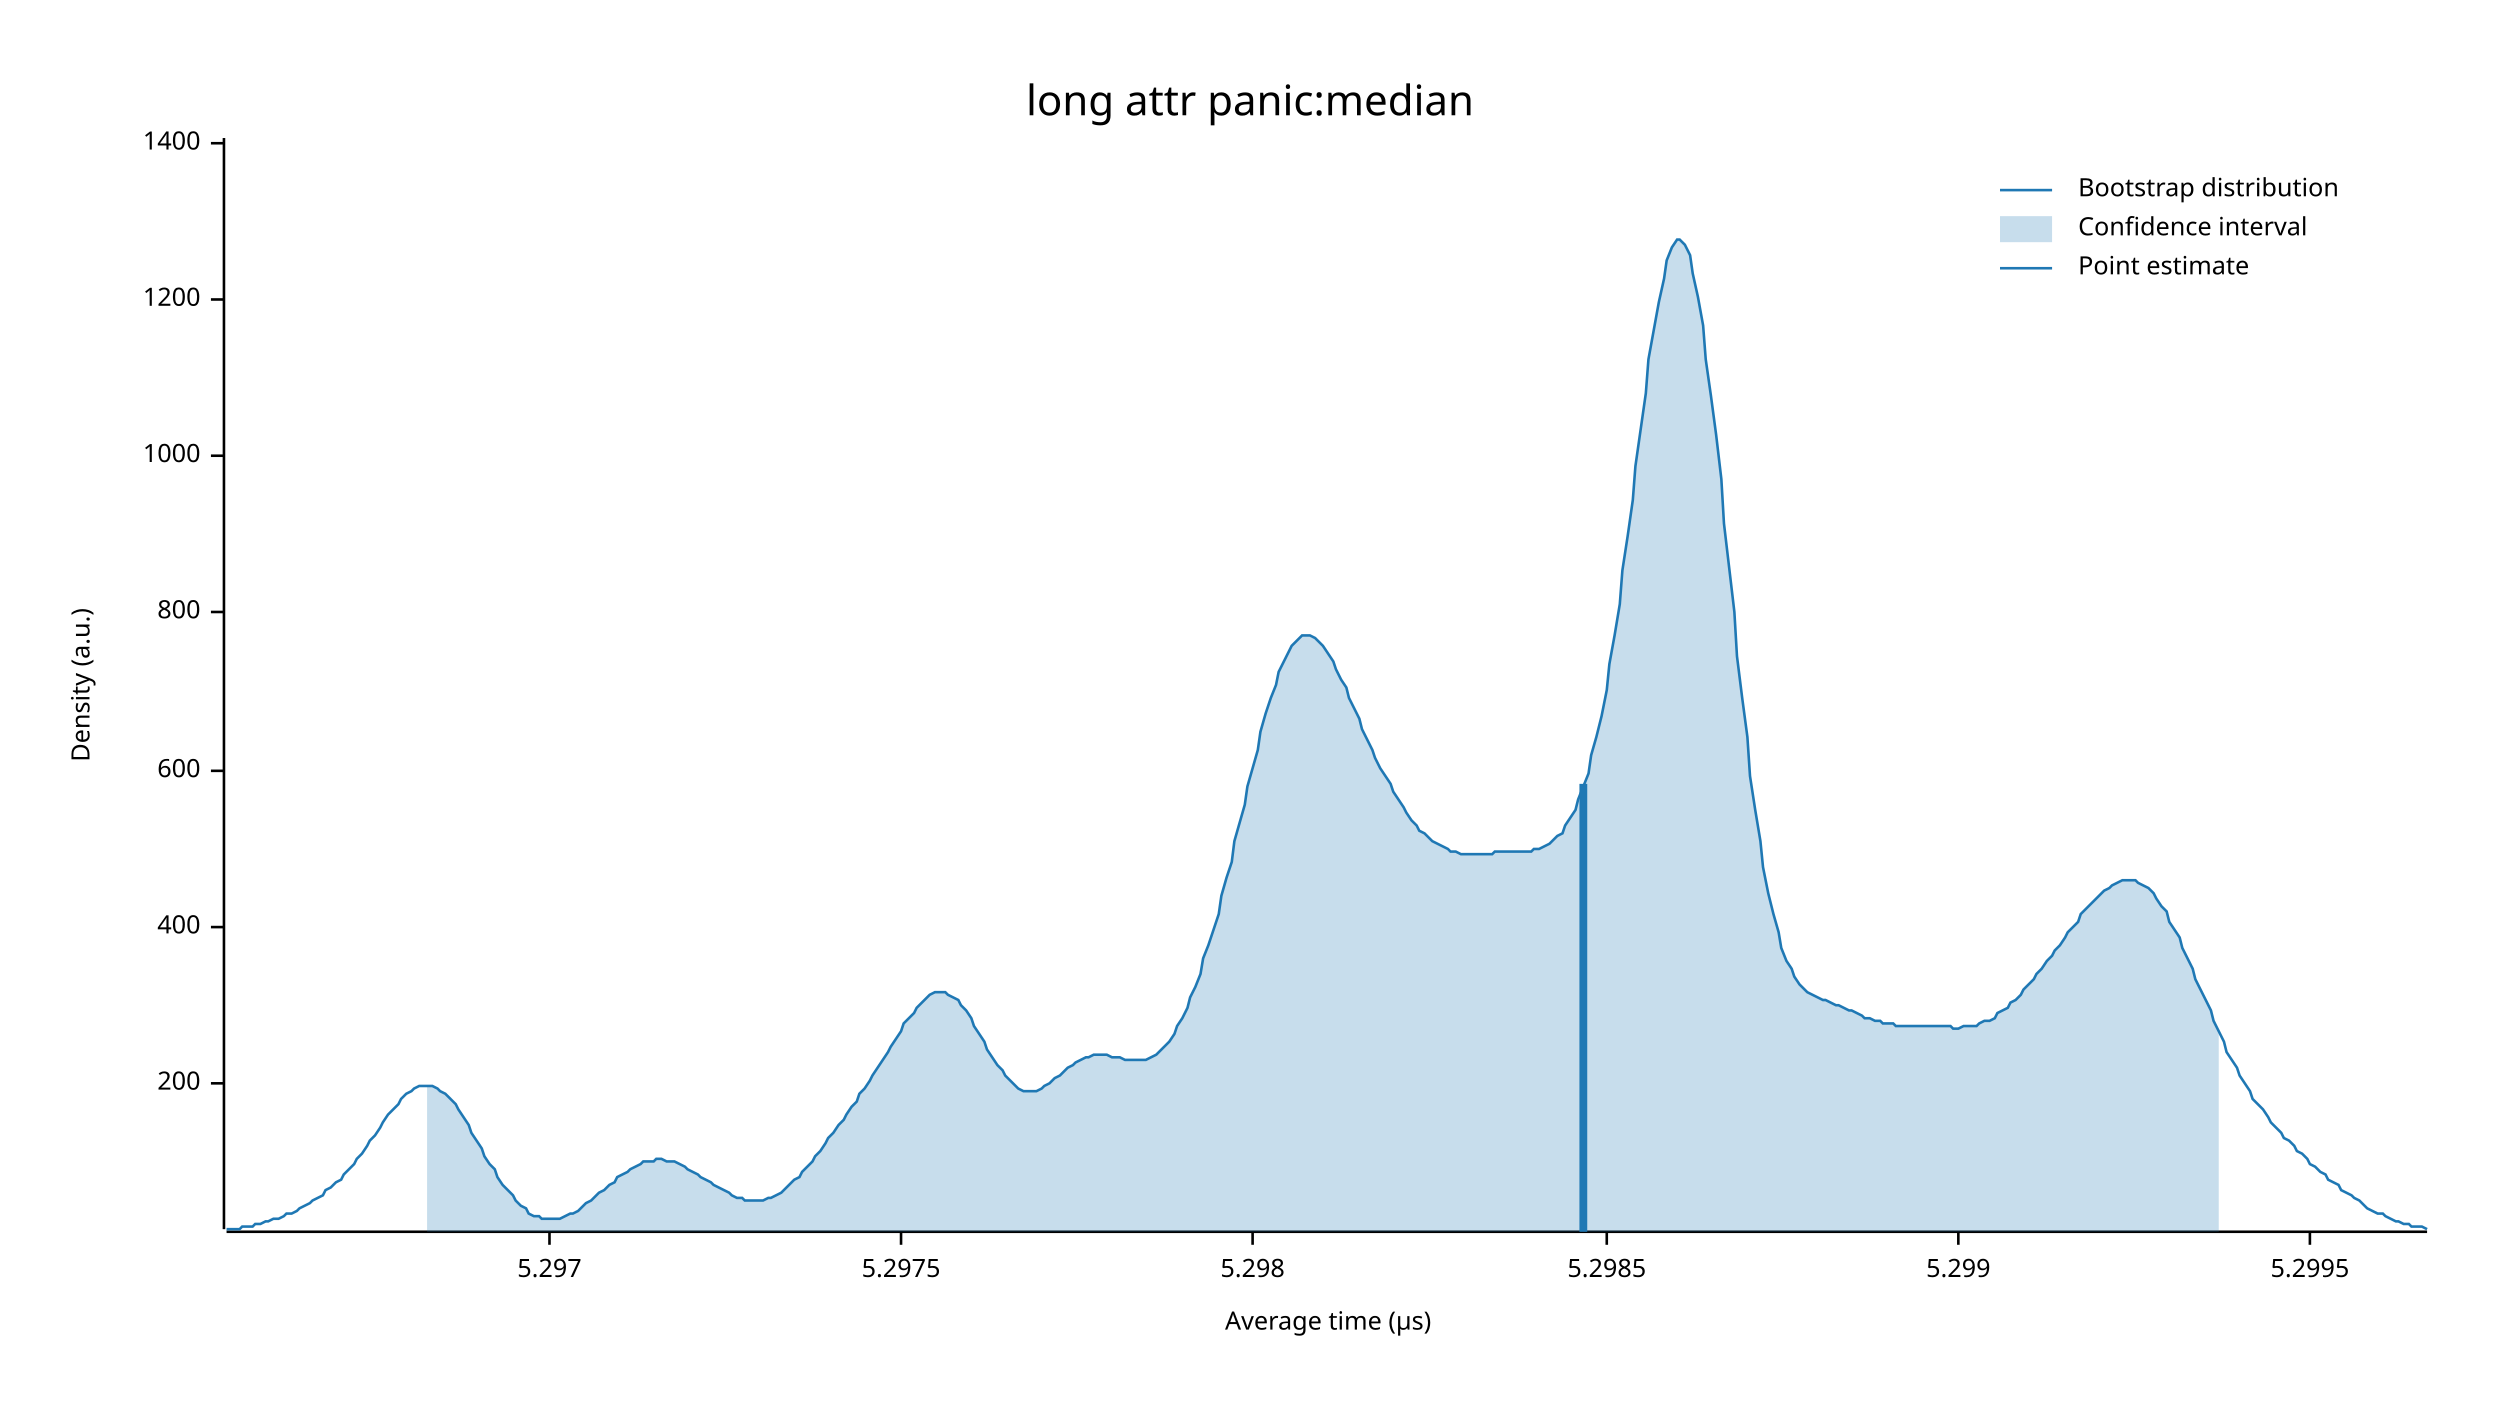
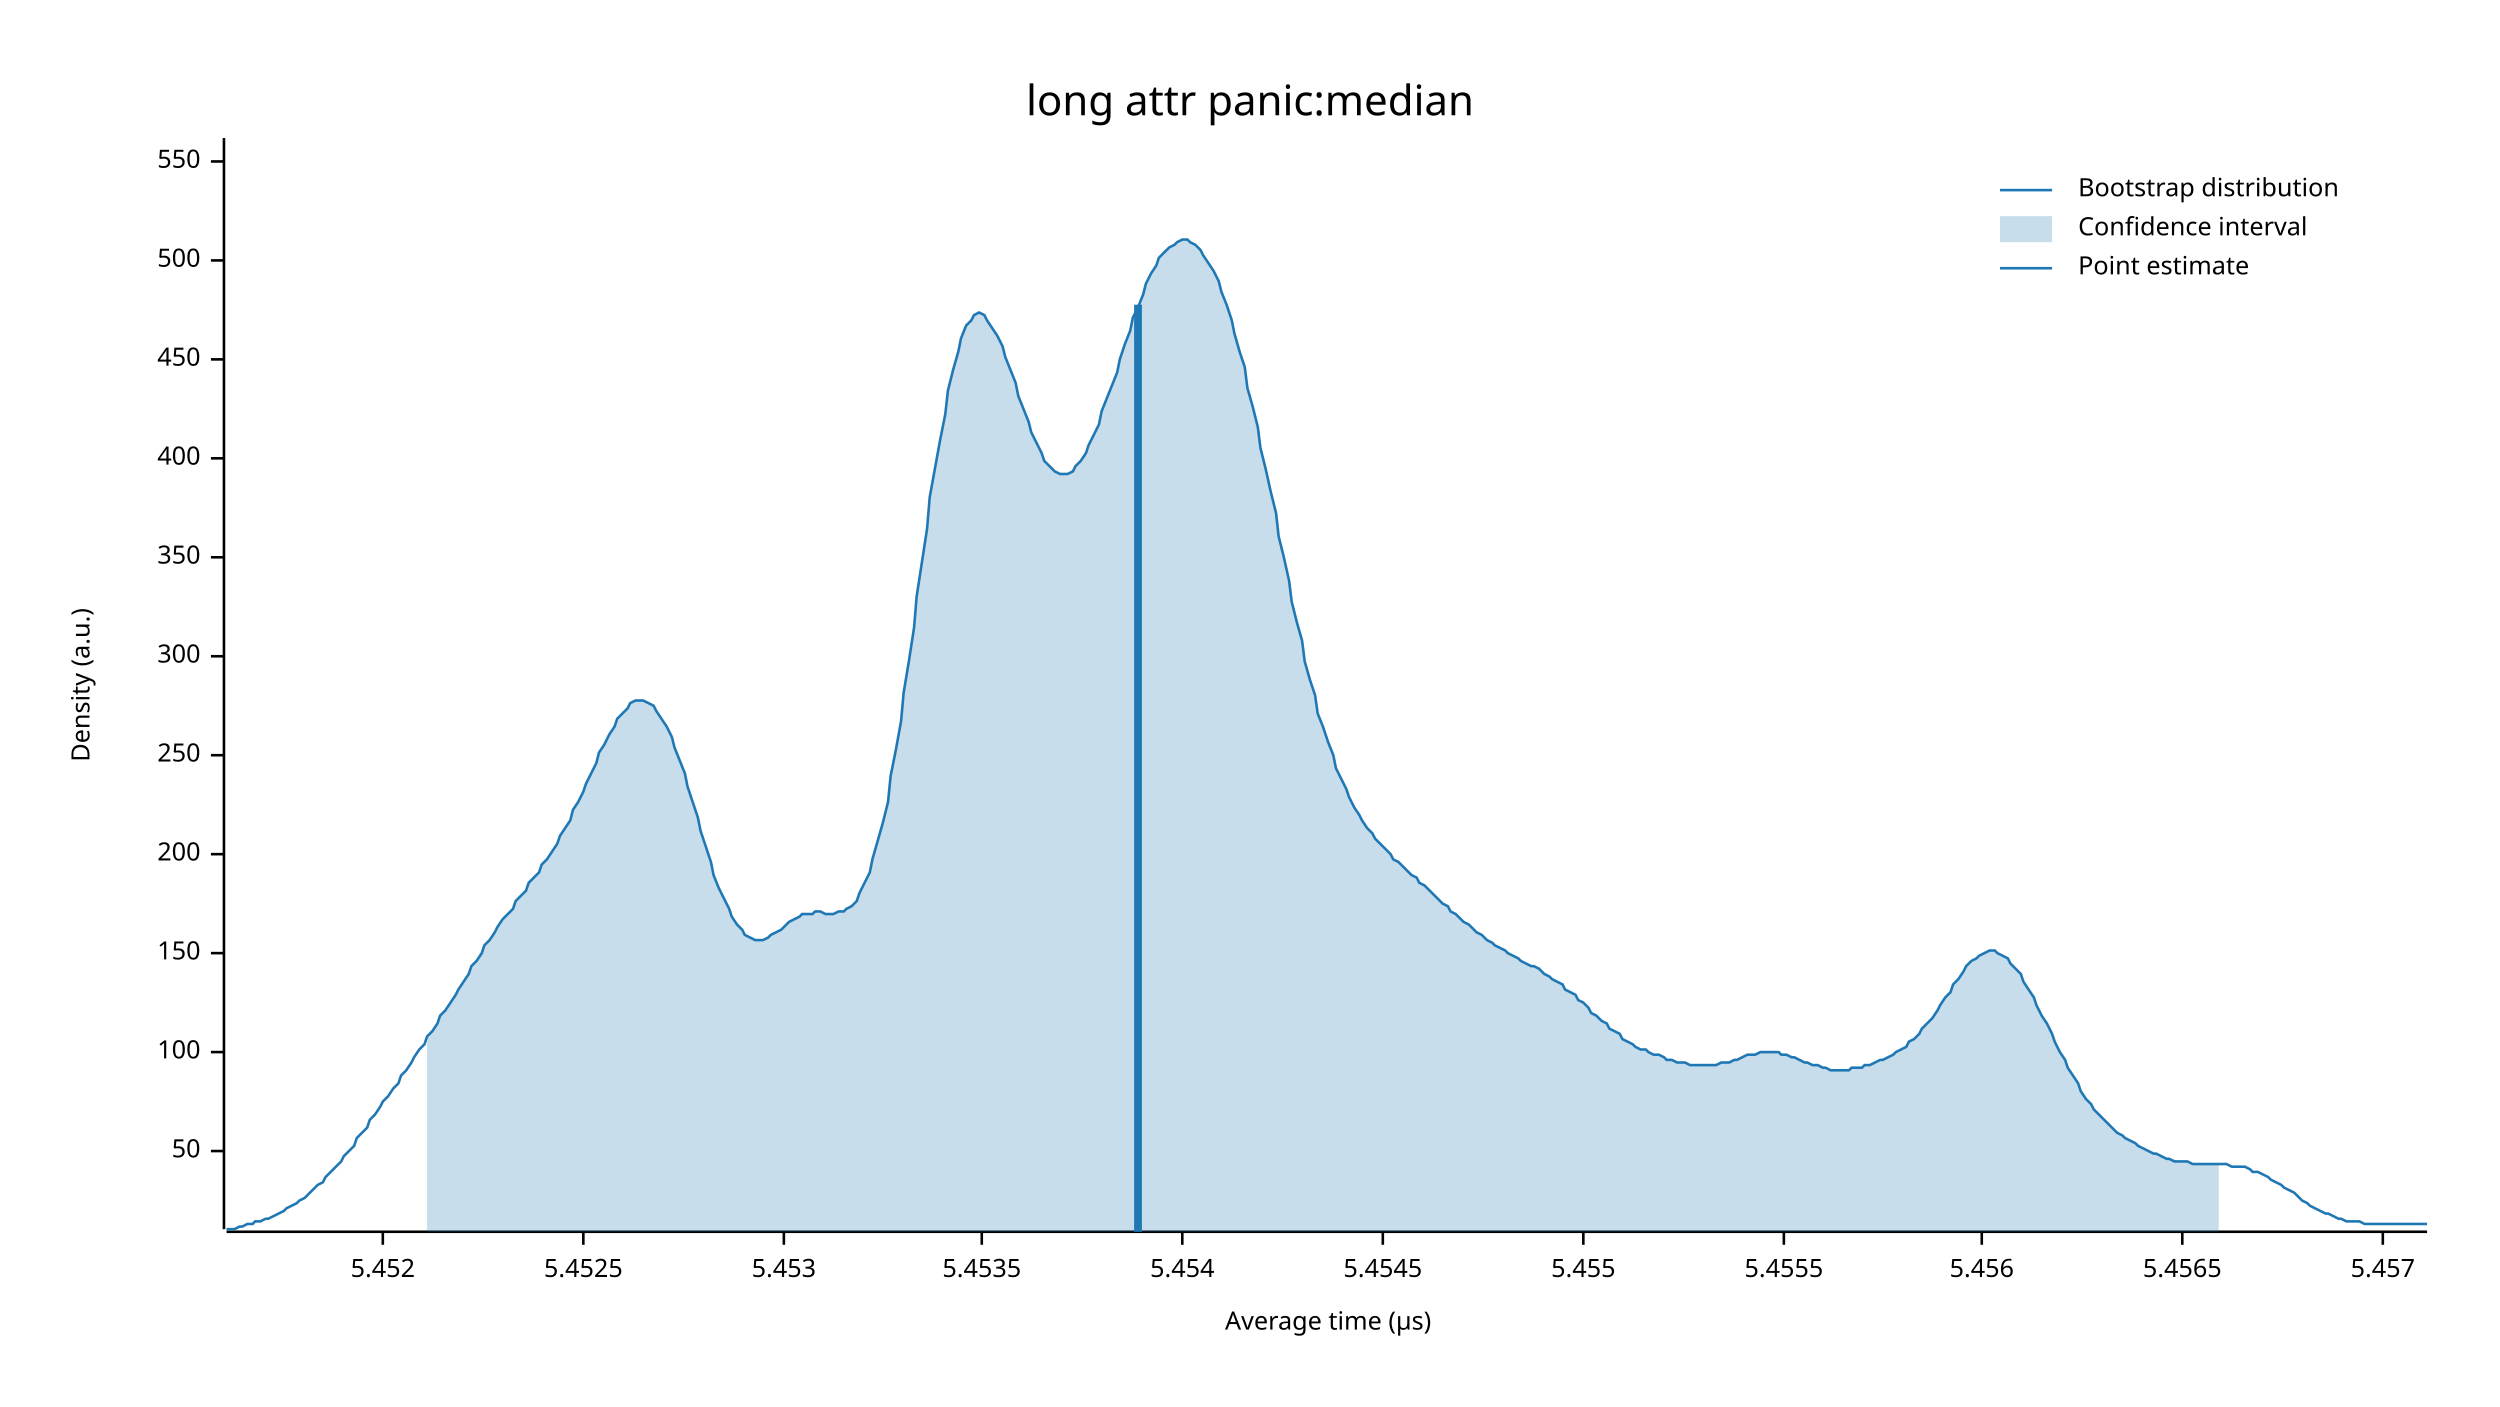
<svg xmlns="http://www.w3.org/2000/svg" width="960" height="540" viewBox="0 0 960 540">
  <text x="480" y="32" dy="0.76em" text-anchor="middle" font-family="sans-serif" font-size="16.129" opacity="1" fill="#000000">
long attr panic:median
</text>
  <text x="27" y="263" dy="0.76em" text-anchor="middle" font-family="sans-serif" font-size="9.677" opacity="1" fill="#000000" transform="rotate(270, 27, 263)">
Density (a.u.)
</text>
  <text x="510" y="513" dy="-0.5ex" text-anchor="middle" font-family="sans-serif" font-size="9.677" opacity="1" fill="#000000">
Average time (µs)
</text>
  <polyline fill="none" opacity="1" stroke="#000000" stroke-width="1" points="86,53 86,472 " />
-   <text x="77" y="416" dy="0.5ex" text-anchor="end" font-family="sans-serif" font-size="9.677" opacity="1" fill="#000000">
+   <text x="77" y="442" dy="0.5ex" text-anchor="end" font-family="sans-serif" font-size="9.677" opacity="1" fill="#000000">
+ 50
+ </text>
+   <polyline fill="none" opacity="1" stroke="#000000" stroke-width="1" points="81,442 86,442 " />
+   <text x="77" y="404" dy="0.5ex" text-anchor="end" font-family="sans-serif" font-size="9.677" opacity="1" fill="#000000">
+ 100
+ </text>
+   <polyline fill="none" opacity="1" stroke="#000000" stroke-width="1" points="81,404 86,404 " />
+   <text x="77" y="366" dy="0.5ex" text-anchor="end" font-family="sans-serif" font-size="9.677" opacity="1" fill="#000000">
+ 150
+ </text>
+   <polyline fill="none" opacity="1" stroke="#000000" stroke-width="1" points="81,366 86,366 " />
+   <text x="77" y="328" dy="0.5ex" text-anchor="end" font-family="sans-serif" font-size="9.677" opacity="1" fill="#000000">
200
</text>
-   <polyline fill="none" opacity="1" stroke="#000000" stroke-width="1" points="81,416 86,416 " />
-   <text x="77" y="356" dy="0.5ex" text-anchor="end" font-family="sans-serif" font-size="9.677" opacity="1" fill="#000000">
+   <polyline fill="none" opacity="1" stroke="#000000" stroke-width="1" points="81,328 86,328 " />
+   <text x="77" y="290" dy="0.5ex" text-anchor="end" font-family="sans-serif" font-size="9.677" opacity="1" fill="#000000">
+ 250
+ </text>
+   <polyline fill="none" opacity="1" stroke="#000000" stroke-width="1" points="81,290 86,290 " />
+   <text x="77" y="252" dy="0.5ex" text-anchor="end" font-family="sans-serif" font-size="9.677" opacity="1" fill="#000000">
+ 300
+ </text>
+   <polyline fill="none" opacity="1" stroke="#000000" stroke-width="1" points="81,252 86,252 " />
+   <text x="77" y="214" dy="0.5ex" text-anchor="end" font-family="sans-serif" font-size="9.677" opacity="1" fill="#000000">
+ 350
+ </text>
+   <polyline fill="none" opacity="1" stroke="#000000" stroke-width="1" points="81,214 86,214 " />
+   <text x="77" y="176" dy="0.5ex" text-anchor="end" font-family="sans-serif" font-size="9.677" opacity="1" fill="#000000">
400
</text>
-   <polyline fill="none" opacity="1" stroke="#000000" stroke-width="1" points="81,356 86,356 " />
-   <text x="77" y="296" dy="0.5ex" text-anchor="end" font-family="sans-serif" font-size="9.677" opacity="1" fill="#000000">
- 600
+   <polyline fill="none" opacity="1" stroke="#000000" stroke-width="1" points="81,176 86,176 " />
+   <text x="77" y="138" dy="0.5ex" text-anchor="end" font-family="sans-serif" font-size="9.677" opacity="1" fill="#000000">
+ 450
</text>
-   <polyline fill="none" opacity="1" stroke="#000000" stroke-width="1" points="81,296 86,296 " />
-   <text x="77" y="235" dy="0.5ex" text-anchor="end" font-family="sans-serif" font-size="9.677" opacity="1" fill="#000000">
- 800
+   <polyline fill="none" opacity="1" stroke="#000000" stroke-width="1" points="81,138 86,138 " />
+   <text x="77" y="100" dy="0.5ex" text-anchor="end" font-family="sans-serif" font-size="9.677" opacity="1" fill="#000000">
+ 500
</text>
-   <polyline fill="none" opacity="1" stroke="#000000" stroke-width="1" points="81,235 86,235 " />
-   <text x="77" y="175" dy="0.5ex" text-anchor="end" font-family="sans-serif" font-size="9.677" opacity="1" fill="#000000">
- 1000
+   <polyline fill="none" opacity="1" stroke="#000000" stroke-width="1" points="81,100 86,100 " />
+   <text x="77" y="62" dy="0.5ex" text-anchor="end" font-family="sans-serif" font-size="9.677" opacity="1" fill="#000000">
+ 550
</text>
-   <polyline fill="none" opacity="1" stroke="#000000" stroke-width="1" points="81,175 86,175 " />
-   <text x="77" y="115" dy="0.5ex" text-anchor="end" font-family="sans-serif" font-size="9.677" opacity="1" fill="#000000">
- 1200
+   <polyline fill="none" opacity="1" stroke="#000000" stroke-width="1" points="81,62 86,62 " />
+   <polyline fill="none" opacity="1" stroke="#000000" stroke-width="1" points="87,473 932,473 " />
+   <text x="147" y="483" dy="0.76em" text-anchor="middle" font-family="sans-serif" font-size="9.677" opacity="1" fill="#000000">
+ 5.452
</text>
-   <polyline fill="none" opacity="1" stroke="#000000" stroke-width="1" points="81,115 86,115 " />
-   <text x="77" y="55" dy="0.5ex" text-anchor="end" font-family="sans-serif" font-size="9.677" opacity="1" fill="#000000">
- 1400
+   <polyline fill="none" opacity="1" stroke="#000000" stroke-width="1" points="147,473 147,478 " />
+   <text x="224" y="483" dy="0.76em" text-anchor="middle" font-family="sans-serif" font-size="9.677" opacity="1" fill="#000000">
+ 5.4525
</text>
-   <polyline fill="none" opacity="1" stroke="#000000" stroke-width="1" points="81,55 86,55 " />
-   <polyline fill="none" opacity="1" stroke="#000000" stroke-width="1" points="87,473 932,473 " />
-   <text x="211" y="483" dy="0.76em" text-anchor="middle" font-family="sans-serif" font-size="9.677" opacity="1" fill="#000000">
- 5.297
+   <polyline fill="none" opacity="1" stroke="#000000" stroke-width="1" points="224,473 224,478 " />
+   <text x="301" y="483" dy="0.76em" text-anchor="middle" font-family="sans-serif" font-size="9.677" opacity="1" fill="#000000">
+ 5.453
</text>
-   <polyline fill="none" opacity="1" stroke="#000000" stroke-width="1" points="211,473 211,478 " />
-   <text x="346" y="483" dy="0.76em" text-anchor="middle" font-family="sans-serif" font-size="9.677" opacity="1" fill="#000000">
- 5.2975
+   <polyline fill="none" opacity="1" stroke="#000000" stroke-width="1" points="301,473 301,478 " />
+   <text x="377" y="483" dy="0.76em" text-anchor="middle" font-family="sans-serif" font-size="9.677" opacity="1" fill="#000000">
+ 5.4535
</text>
-   <polyline fill="none" opacity="1" stroke="#000000" stroke-width="1" points="346,473 346,478 " />
-   <text x="481" y="483" dy="0.76em" text-anchor="middle" font-family="sans-serif" font-size="9.677" opacity="1" fill="#000000">
- 5.298
+   <polyline fill="none" opacity="1" stroke="#000000" stroke-width="1" points="377,473 377,478 " />
+   <text x="454" y="483" dy="0.76em" text-anchor="middle" font-family="sans-serif" font-size="9.677" opacity="1" fill="#000000">
+ 5.454
</text>
-   <polyline fill="none" opacity="1" stroke="#000000" stroke-width="1" points="481,473 481,478 " />
-   <text x="617" y="483" dy="0.76em" text-anchor="middle" font-family="sans-serif" font-size="9.677" opacity="1" fill="#000000">
- 5.2985
+   <polyline fill="none" opacity="1" stroke="#000000" stroke-width="1" points="454,473 454,478 " />
+   <text x="531" y="483" dy="0.76em" text-anchor="middle" font-family="sans-serif" font-size="9.677" opacity="1" fill="#000000">
+ 5.4545
</text>
-   <polyline fill="none" opacity="1" stroke="#000000" stroke-width="1" points="617,473 617,478 " />
-   <text x="752" y="483" dy="0.76em" text-anchor="middle" font-family="sans-serif" font-size="9.677" opacity="1" fill="#000000">
- 5.299
+   <polyline fill="none" opacity="1" stroke="#000000" stroke-width="1" points="531,473 531,478 " />
+   <text x="608" y="483" dy="0.76em" text-anchor="middle" font-family="sans-serif" font-size="9.677" opacity="1" fill="#000000">
+ 5.455
</text>
-   <polyline fill="none" opacity="1" stroke="#000000" stroke-width="1" points="752,473 752,478 " />
-   <text x="887" y="483" dy="0.76em" text-anchor="middle" font-family="sans-serif" font-size="9.677" opacity="1" fill="#000000">
- 5.2995
+   <polyline fill="none" opacity="1" stroke="#000000" stroke-width="1" points="608,473 608,478 " />
+   <text x="685" y="483" dy="0.76em" text-anchor="middle" font-family="sans-serif" font-size="9.677" opacity="1" fill="#000000">
+ 5.4555
</text>
-   <polyline fill="none" opacity="1" stroke="#000000" stroke-width="1" points="887,473 887,478 " />
-   <polyline fill="none" opacity="1" stroke="#1F78B4" stroke-width="1" points="87,472 88,472 90,472 92,472 93,471 95,471 97,471 98,470 100,470 102,469 103,469 105,468 107,468 109,467 110,466 112,466 114,465 115,464 117,463 119,462 120,461 122,460 124,459 125,457 127,456 129,454 131,453 132,451 134,449 136,447 137,445 139,443 141,440 142,438 144,436 146,433 147,431 149,428 151,426 153,424 154,422 156,420 158,419 159,418 161,417 163,417 164,417 166,417 168,418 169,419 171,420 173,422 175,424 176,426 178,429 180,432 181,435 183,438 185,441 186,444 188,447 190,449 191,452 193,455 195,457 197,459 198,461 200,463 202,464 203,466 205,467 207,467 208,468 210,468 212,468 214,468 215,468 217,467 219,466 220,466 222,465 224,463 225,462 227,461 229,459 230,458 232,457 234,455 236,454 237,452 239,451 241,450 242,449 244,448 246,447 247,446 249,446 251,446 252,445 254,445 256,446 258,446 259,446 261,447 263,448 264,449 266,450 268,451 269,452 271,453 273,454 274,455 276,456 278,457 280,458 281,459 283,460 285,460 286,461 288,461 290,461 291,461 293,461 295,460 296,460 298,459 300,458 302,456 303,455 305,453 307,452 308,450 310,448 312,446 313,444 315,442 317,439 318,437 320,435 322,432 324,430 325,428 327,425 329,423 330,420 332,418 334,415 335,413 337,410 339,407 341,404 342,402 344,399 346,396 347,393 349,391 351,389 352,387 354,385 356,383 357,382 359,381 361,381 363,381 364,382 366,383 368,384 369,386 371,388 373,391 374,394 376,397 378,400 379,403 381,406 383,409 385,411 386,413 388,415 390,417 391,418 393,419 395,419 396,419 398,419 400,418 401,417 403,416 405,414 407,413 408,412 410,410 412,409 413,408 415,407 417,406 418,406 420,405 422,405 423,405 425,405 427,406 429,406 430,406 432,407 434,407 435,407 437,407 439,407 440,407 442,406 444,405 445,404 447,402 449,400 451,397 452,394 454,391 456,387 457,383 459,379 461,374 462,368 464,363 466,357 468,351 469,344 471,337 473,331 474,323 476,316 478,309 479,302 481,295 483,288 484,281 486,274 488,268 490,263 491,258 493,254 495,250 496,248 498,246 500,244 501,244 503,244 505,245 506,246 508,248 510,251 512,254 513,257 515,261 517,264 518,268 520,272 522,276 523,280 525,284 527,288 528,291 530,295 532,298 534,301 535,304 537,307 539,310 540,312 542,315 544,317 545,319 547,320 549,322 550,323 552,324 554,325 556,326 557,327 559,327 561,328 562,328 564,328 566,328 567,328 569,328 571,328 573,328 574,327 576,327 578,327 579,327 581,327 583,327 584,327 586,327 588,327 589,326 591,326 593,325 595,324 596,323 598,321 600,320 601,317 603,314 605,311 606,307 608,302 610,297 611,290 613,283 615,275 617,265 618,255 620,244 622,232 623,219 625,206 627,192 628,179 630,165 632,151 633,138 635,127 637,116 639,107 640,100 642,95 644,92 645,92 647,94 649,98 650,105 652,114 654,125 655,138 657,152 659,167 661,184 662,201 664,218 666,235 667,252 669,268 671,283 672,298 674,311 676,323 677,333 679,343 681,351 683,358 684,364 686,369 688,372 689,375 691,378 693,380 694,381 696,382 698,383 700,384 701,384 703,385 705,386 706,386 708,387 710,388 711,388 713,389 715,390 716,391 718,391 720,392 722,392 723,393 725,393 727,393 728,394 730,394 732,394 733,394 735,394 737,394 738,394 740,394 742,394 744,394 745,394 747,394 749,394 750,395 752,395 754,394 755,394 757,394 759,394 760,393 762,392 764,392 766,391 767,389 769,388 771,387 772,385 774,384 776,382 777,380 779,378 781,376 782,374 784,372 786,369 788,367 789,365 791,363 793,360 794,358 796,356 798,354 799,351 801,349 803,347 804,346 806,344 808,342 810,341 811,340 813,339 815,338 816,338 818,338 820,338 821,339 823,340 825,341 827,343 828,345 830,348 832,350 833,354 835,357 837,360 838,364 840,368 842,372 843,376 845,380 847,384 849,388 850,392 852,396 854,400 855,404 857,407 859,410 860,413 862,416 864,419 865,422 867,424 869,426 871,429 872,431 874,433 876,435 877,437 879,438 881,440 882,442 884,443 886,445 887,447 889,448 891,450 893,451 894,453 896,454 898,455 899,457 901,458 903,459 904,460 906,461 908,463 909,464 911,465 913,466 915,466 916,467 918,468 920,469 921,469 923,470 925,470 926,471 928,471 930,471 932,472 " />
-   <polygon opacity="0.25" fill="#1F78B4" points="164,417 166,417 168,418 169,419 171,420 173,422 175,424 176,426 178,429 180,432 181,435 183,438 185,441 186,444 188,447 190,449 191,452 193,455 195,457 197,459 198,461 200,463 202,464 203,466 205,467 207,467 208,468 210,468 212,468 214,468 215,468 217,467 219,466 220,466 222,465 224,463 225,462 227,461 229,459 230,458 232,457 234,455 236,454 237,452 239,451 241,450 242,449 244,448 246,447 247,446 249,446 251,446 252,445 254,445 256,446 258,446 259,446 261,447 263,448 264,449 266,450 268,451 269,452 271,453 273,454 274,455 276,456 278,457 280,458 281,459 283,460 285,460 286,461 288,461 290,461 291,461 293,461 295,460 296,460 298,459 300,458 302,456 303,455 305,453 307,452 308,450 310,448 312,446 313,444 315,442 317,439 318,437 320,435 322,432 324,430 325,428 327,425 329,423 330,420 332,418 334,415 335,413 337,410 339,407 341,404 342,402 344,399 346,396 347,393 349,391 351,389 352,387 354,385 356,383 357,382 359,381 361,381 363,381 364,382 366,383 368,384 369,386 371,388 373,391 374,394 376,397 378,400 379,403 381,406 383,409 385,411 386,413 388,415 390,417 391,418 393,419 395,419 396,419 398,419 400,418 401,417 403,416 405,414 407,413 408,412 410,410 412,409 413,408 415,407 417,406 418,406 420,405 422,405 423,405 425,405 427,406 429,406 430,406 432,407 434,407 435,407 437,407 439,407 440,407 442,406 444,405 445,404 447,402 449,400 451,397 452,394 454,391 456,387 457,383 459,379 461,374 462,368 464,363 466,357 468,351 469,344 471,337 473,331 474,323 476,316 478,309 479,302 481,295 483,288 484,281 486,274 488,268 490,263 491,258 493,254 495,250 496,248 498,246 500,244 501,244 503,244 505,245 506,246 508,248 510,251 512,254 513,257 515,261 517,264 518,268 520,272 522,276 523,280 525,284 527,288 528,291 530,295 532,298 534,301 535,304 537,307 539,310 540,312 542,315 544,317 545,319 547,320 549,322 550,323 552,324 554,325 556,326 557,327 559,327 561,328 562,328 564,328 566,328 567,328 569,328 571,328 573,328 574,327 576,327 578,327 579,327 581,327 583,327 584,327 586,327 588,327 589,326 591,326 593,325 595,324 596,323 598,321 600,320 601,317 603,314 605,311 606,307 608,302 610,297 611,290 613,283 615,275 617,265 618,255 620,244 622,232 623,219 625,206 627,192 628,179 630,165 632,151 633,138 635,127 637,116 639,107 640,100 642,95 644,92 645,92 647,94 649,98 650,105 652,114 654,125 655,138 657,152 659,167 661,184 662,201 664,218 666,235 667,252 669,268 671,283 672,298 674,311 676,323 677,333 679,343 681,351 683,358 684,364 686,369 688,372 689,375 691,378 693,380 694,381 696,382 698,383 700,384 701,384 703,385 705,386 706,386 708,387 710,388 711,388 713,389 715,390 716,391 718,391 720,392 722,392 723,393 725,393 727,393 728,394 730,394 732,394 733,394 735,394 737,394 738,394 740,394 742,394 744,394 745,394 747,394 749,394 750,395 752,395 754,394 755,394 757,394 759,394 760,393 762,392 764,392 766,391 767,389 769,388 771,387 772,385 774,384 776,382 777,380 779,378 781,376 782,374 784,372 786,369 788,367 789,365 791,363 793,360 794,358 796,356 798,354 799,351 801,349 803,347 804,346 806,344 808,342 810,341 811,340 813,339 815,338 816,338 818,338 820,338 821,339 823,340 825,341 827,343 828,345 830,348 832,350 833,354 835,357 837,360 838,364 840,368 842,372 843,376 845,380 847,384 849,388 850,392 852,396 852,473 164,473 " />
-   <polyline fill="none" opacity="1" stroke="#1F78B4" stroke-width="3" points="608,473 608,301 " />
+   <polyline fill="none" opacity="1" stroke="#000000" stroke-width="1" points="685,473 685,478 " />
+   <text x="761" y="483" dy="0.76em" text-anchor="middle" font-family="sans-serif" font-size="9.677" opacity="1" fill="#000000">
+ 5.456
+ </text>
+   <polyline fill="none" opacity="1" stroke="#000000" stroke-width="1" points="761,473 761,478 " />
+   <text x="838" y="483" dy="0.76em" text-anchor="middle" font-family="sans-serif" font-size="9.677" opacity="1" fill="#000000">
+ 5.4565
+ </text>
+   <polyline fill="none" opacity="1" stroke="#000000" stroke-width="1" points="838,473 838,478 " />
+   <text x="915" y="483" dy="0.76em" text-anchor="middle" font-family="sans-serif" font-size="9.677" opacity="1" fill="#000000">
+ 5.457
+ </text>
+   <polyline fill="none" opacity="1" stroke="#000000" stroke-width="1" points="915,473 915,478 " />
+   <polyline fill="none" opacity="1" stroke="#1F78B4" stroke-width="1" points="87,472 88,472 90,472 92,471 93,471 95,470 97,470 98,469 100,469 102,468 103,468 105,467 107,466 109,465 110,464 112,463 114,462 115,461 117,460 119,458 120,457 122,455 124,454 125,452 127,450 129,448 131,446 132,444 134,442 136,440 137,437 139,435 141,433 142,430 144,428 146,425 147,423 149,421 151,418 153,416 154,413 156,411 158,408 159,406 161,403 163,401 164,398 166,396 168,393 169,390 171,388 173,385 175,382 176,380 178,377 180,374 181,371 183,369 185,366 186,363 188,361 190,358 191,356 193,353 195,351 197,349 198,346 200,344 202,342 203,339 205,337 207,335 208,332 210,330 212,327 214,324 215,321 217,318 219,315 220,311 222,308 224,304 225,301 227,297 229,293 230,289 232,286 234,282 236,279 237,276 239,274 241,272 242,270 244,269 246,269 247,269 249,270 251,271 252,273 254,276 256,279 258,283 259,287 261,292 263,297 264,302 266,308 268,314 269,319 271,325 273,331 274,336 276,341 278,345 280,349 281,352 283,355 285,357 286,359 288,360 290,361 291,361 293,361 295,360 296,359 298,358 300,357 302,355 303,354 305,353 307,352 308,351 310,351 312,351 313,350 315,350 317,351 318,351 320,351 322,350 324,350 325,349 327,348 329,346 330,343 332,339 334,335 335,330 337,323 339,316 341,308 342,298 344,288 346,277 347,266 349,254 351,241 352,229 354,216 356,203 357,191 359,180 361,169 363,159 364,150 366,142 368,135 369,130 371,125 373,123 374,121 376,120 378,121 379,123 381,126 383,129 385,133 386,137 388,142 390,147 391,152 393,157 395,162 396,166 398,170 400,174 401,177 403,179 405,181 407,182 408,182 410,182 412,181 413,179 415,177 417,174 418,171 420,167 422,163 423,158 425,153 427,148 429,143 430,138 432,132 434,127 435,122 437,118 439,113 440,109 442,105 444,102 445,99 447,97 449,95 451,94 452,93 454,92 456,92 457,93 459,94 461,96 462,98 464,101 466,104 468,108 469,112 471,117 473,123 474,128 476,135 478,141 479,149 481,156 483,164 484,172 486,180 488,189 490,197 491,206 493,214 495,223 496,231 498,239 500,246 501,254 503,261 505,267 506,274 508,279 510,285 512,290 513,295 515,299 517,303 518,306 520,310 522,313 523,315 525,318 527,320 528,322 530,324 532,326 534,328 535,330 537,331 539,333 540,334 542,336 544,337 545,339 547,340 549,342 550,343 552,345 554,347 556,348 557,350 559,351 561,353 562,354 564,355 566,357 567,358 569,359 571,361 573,362 574,363 576,364 578,365 579,366 581,367 583,368 584,369 586,370 588,371 589,371 591,372 593,374 595,375 596,376 598,377 600,378 601,380 603,381 605,382 606,384 608,385 610,387 611,389 613,390 615,392 617,393 618,395 620,396 622,397 623,399 625,400 627,401 628,402 630,403 632,403 633,404 635,405 637,405 639,406 640,407 642,407 644,408 645,408 647,408 649,409 650,409 652,409 654,409 655,409 657,409 659,409 661,408 662,408 664,408 666,407 667,407 669,406 671,405 672,405 674,405 676,404 677,404 679,404 681,404 683,404 684,405 686,405 688,406 689,406 691,407 693,408 694,408 696,409 698,409 700,410 701,410 703,411 705,411 706,411 708,411 710,411 711,410 713,410 715,410 716,409 718,409 720,408 722,407 723,407 725,406 727,405 728,404 730,403 732,402 733,400 735,399 737,397 738,395 740,393 742,391 744,388 745,386 747,383 749,381 750,378 752,376 754,373 755,371 757,369 759,368 760,367 762,366 764,365 766,365 767,366 769,367 771,368 772,370 774,372 776,374 777,377 779,380 781,383 782,386 784,390 786,393 788,397 789,400 791,404 793,407 794,410 796,413 798,416 799,419 801,422 803,424 804,426 806,428 808,430 810,432 811,433 813,435 815,436 816,437 818,438 820,439 821,440 823,441 825,442 827,443 828,443 830,444 832,445 833,445 835,446 837,446 838,446 840,446 842,447 843,447 845,447 847,447 849,447 850,447 852,447 854,447 855,447 857,448 859,448 860,448 862,448 864,449 865,450 867,450 869,451 871,452 872,453 874,454 876,455 877,456 879,457 881,458 882,459 884,461 886,462 887,463 889,464 891,465 893,466 894,466 896,467 898,468 899,468 901,469 903,469 904,469 906,469 908,470 909,470 911,470 913,470 915,470 916,470 918,470 920,470 921,470 923,470 925,470 926,470 928,470 930,470 932,470 " />
+   <polygon opacity="0.25" fill="#1F78B4" points="164,398 166,396 168,393 169,390 171,388 173,385 175,382 176,380 178,377 180,374 181,371 183,369 185,366 186,363 188,361 190,358 191,356 193,353 195,351 197,349 198,346 200,344 202,342 203,339 205,337 207,335 208,332 210,330 212,327 214,324 215,321 217,318 219,315 220,311 222,308 224,304 225,301 227,297 229,293 230,289 232,286 234,282 236,279 237,276 239,274 241,272 242,270 244,269 246,269 247,269 249,270 251,271 252,273 254,276 256,279 258,283 259,287 261,292 263,297 264,302 266,308 268,314 269,319 271,325 273,331 274,336 276,341 278,345 280,349 281,352 283,355 285,357 286,359 288,360 290,361 291,361 293,361 295,360 296,359 298,358 300,357 302,355 303,354 305,353 307,352 308,351 310,351 312,351 313,350 315,350 317,351 318,351 320,351 322,350 324,350 325,349 327,348 329,346 330,343 332,339 334,335 335,330 337,323 339,316 341,308 342,298 344,288 346,277 347,266 349,254 351,241 352,229 354,216 356,203 357,191 359,180 361,169 363,159 364,150 366,142 368,135 369,130 371,125 373,123 374,121 376,120 378,121 379,123 381,126 383,129 385,133 386,137 388,142 390,147 391,152 393,157 395,162 396,166 398,170 400,174 401,177 403,179 405,181 407,182 408,182 410,182 412,181 413,179 415,177 417,174 418,171 420,167 422,163 423,158 425,153 427,148 429,143 430,138 432,132 434,127 435,122 437,118 439,113 440,109 442,105 444,102 445,99 447,97 449,95 451,94 452,93 454,92 456,92 457,93 459,94 461,96 462,98 464,101 466,104 468,108 469,112 471,117 473,123 474,128 476,135 478,141 479,149 481,156 483,164 484,172 486,180 488,189 490,197 491,206 493,214 495,223 496,231 498,239 500,246 501,254 503,261 505,267 506,274 508,279 510,285 512,290 513,295 515,299 517,303 518,306 520,310 522,313 523,315 525,318 527,320 528,322 530,324 532,326 534,328 535,330 537,331 539,333 540,334 542,336 544,337 545,339 547,340 549,342 550,343 552,345 554,347 556,348 557,350 559,351 561,353 562,354 564,355 566,357 567,358 569,359 571,361 573,362 574,363 576,364 578,365 579,366 581,367 583,368 584,369 586,370 588,371 589,371 591,372 593,374 595,375 596,376 598,377 600,378 601,380 603,381 605,382 606,384 608,385 610,387 611,389 613,390 615,392 617,393 618,395 620,396 622,397 623,399 625,400 627,401 628,402 630,403 632,403 633,404 635,405 637,405 639,406 640,407 642,407 644,408 645,408 647,408 649,409 650,409 652,409 654,409 655,409 657,409 659,409 661,408 662,408 664,408 666,407 667,407 669,406 671,405 672,405 674,405 676,404 677,404 679,404 681,404 683,404 684,405 686,405 688,406 689,406 691,407 693,408 694,408 696,409 698,409 700,410 701,410 703,411 705,411 706,411 708,411 710,411 711,410 713,410 715,410 716,409 718,409 720,408 722,407 723,407 725,406 727,405 728,404 730,403 732,402 733,400 735,399 737,397 738,395 740,393 742,391 744,388 745,386 747,383 749,381 750,378 752,376 754,373 755,371 757,369 759,368 760,367 762,366 764,365 766,365 767,366 769,367 771,368 772,370 774,372 776,374 777,377 779,380 781,383 782,386 784,390 786,393 788,397 789,400 791,404 793,407 794,410 796,413 798,416 799,419 801,422 803,424 804,426 806,428 808,430 810,432 811,433 813,435 815,436 816,437 818,438 820,439 821,440 823,441 825,442 827,443 828,443 830,444 832,445 833,445 835,446 837,446 838,446 840,446 842,447 843,447 845,447 847,447 849,447 850,447 852,447 852,473 164,473 " />
+   <polyline fill="none" opacity="1" stroke="#1F78B4" stroke-width="3" points="437,473 437,117 " />
  <text x="798" y="68" dy="0.76em" text-anchor="start" font-family="sans-serif" font-size="9.677" opacity="1" fill="#000000">
Bootstrap distribution
</text>
  <text x="798" y="83" dy="0.76em" text-anchor="start" font-family="sans-serif" font-size="9.677" opacity="1" fill="#000000">
Confidence interval
</text>
  <text x="798" y="98" dy="0.76em" text-anchor="start" font-family="sans-serif" font-size="9.677" opacity="1" fill="#000000">
Point estimate
</text>
  <polyline fill="none" opacity="1" stroke="#1F78B4" stroke-width="1" points="768,73 788,73 " />
  <rect x="768" y="83" width="20" height="10" opacity="0.25" fill="#1F78B4" stroke="none" />
  <polyline fill="none" opacity="1" stroke="#1F78B4" stroke-width="1" points="768,103 788,103 " />
</svg>
